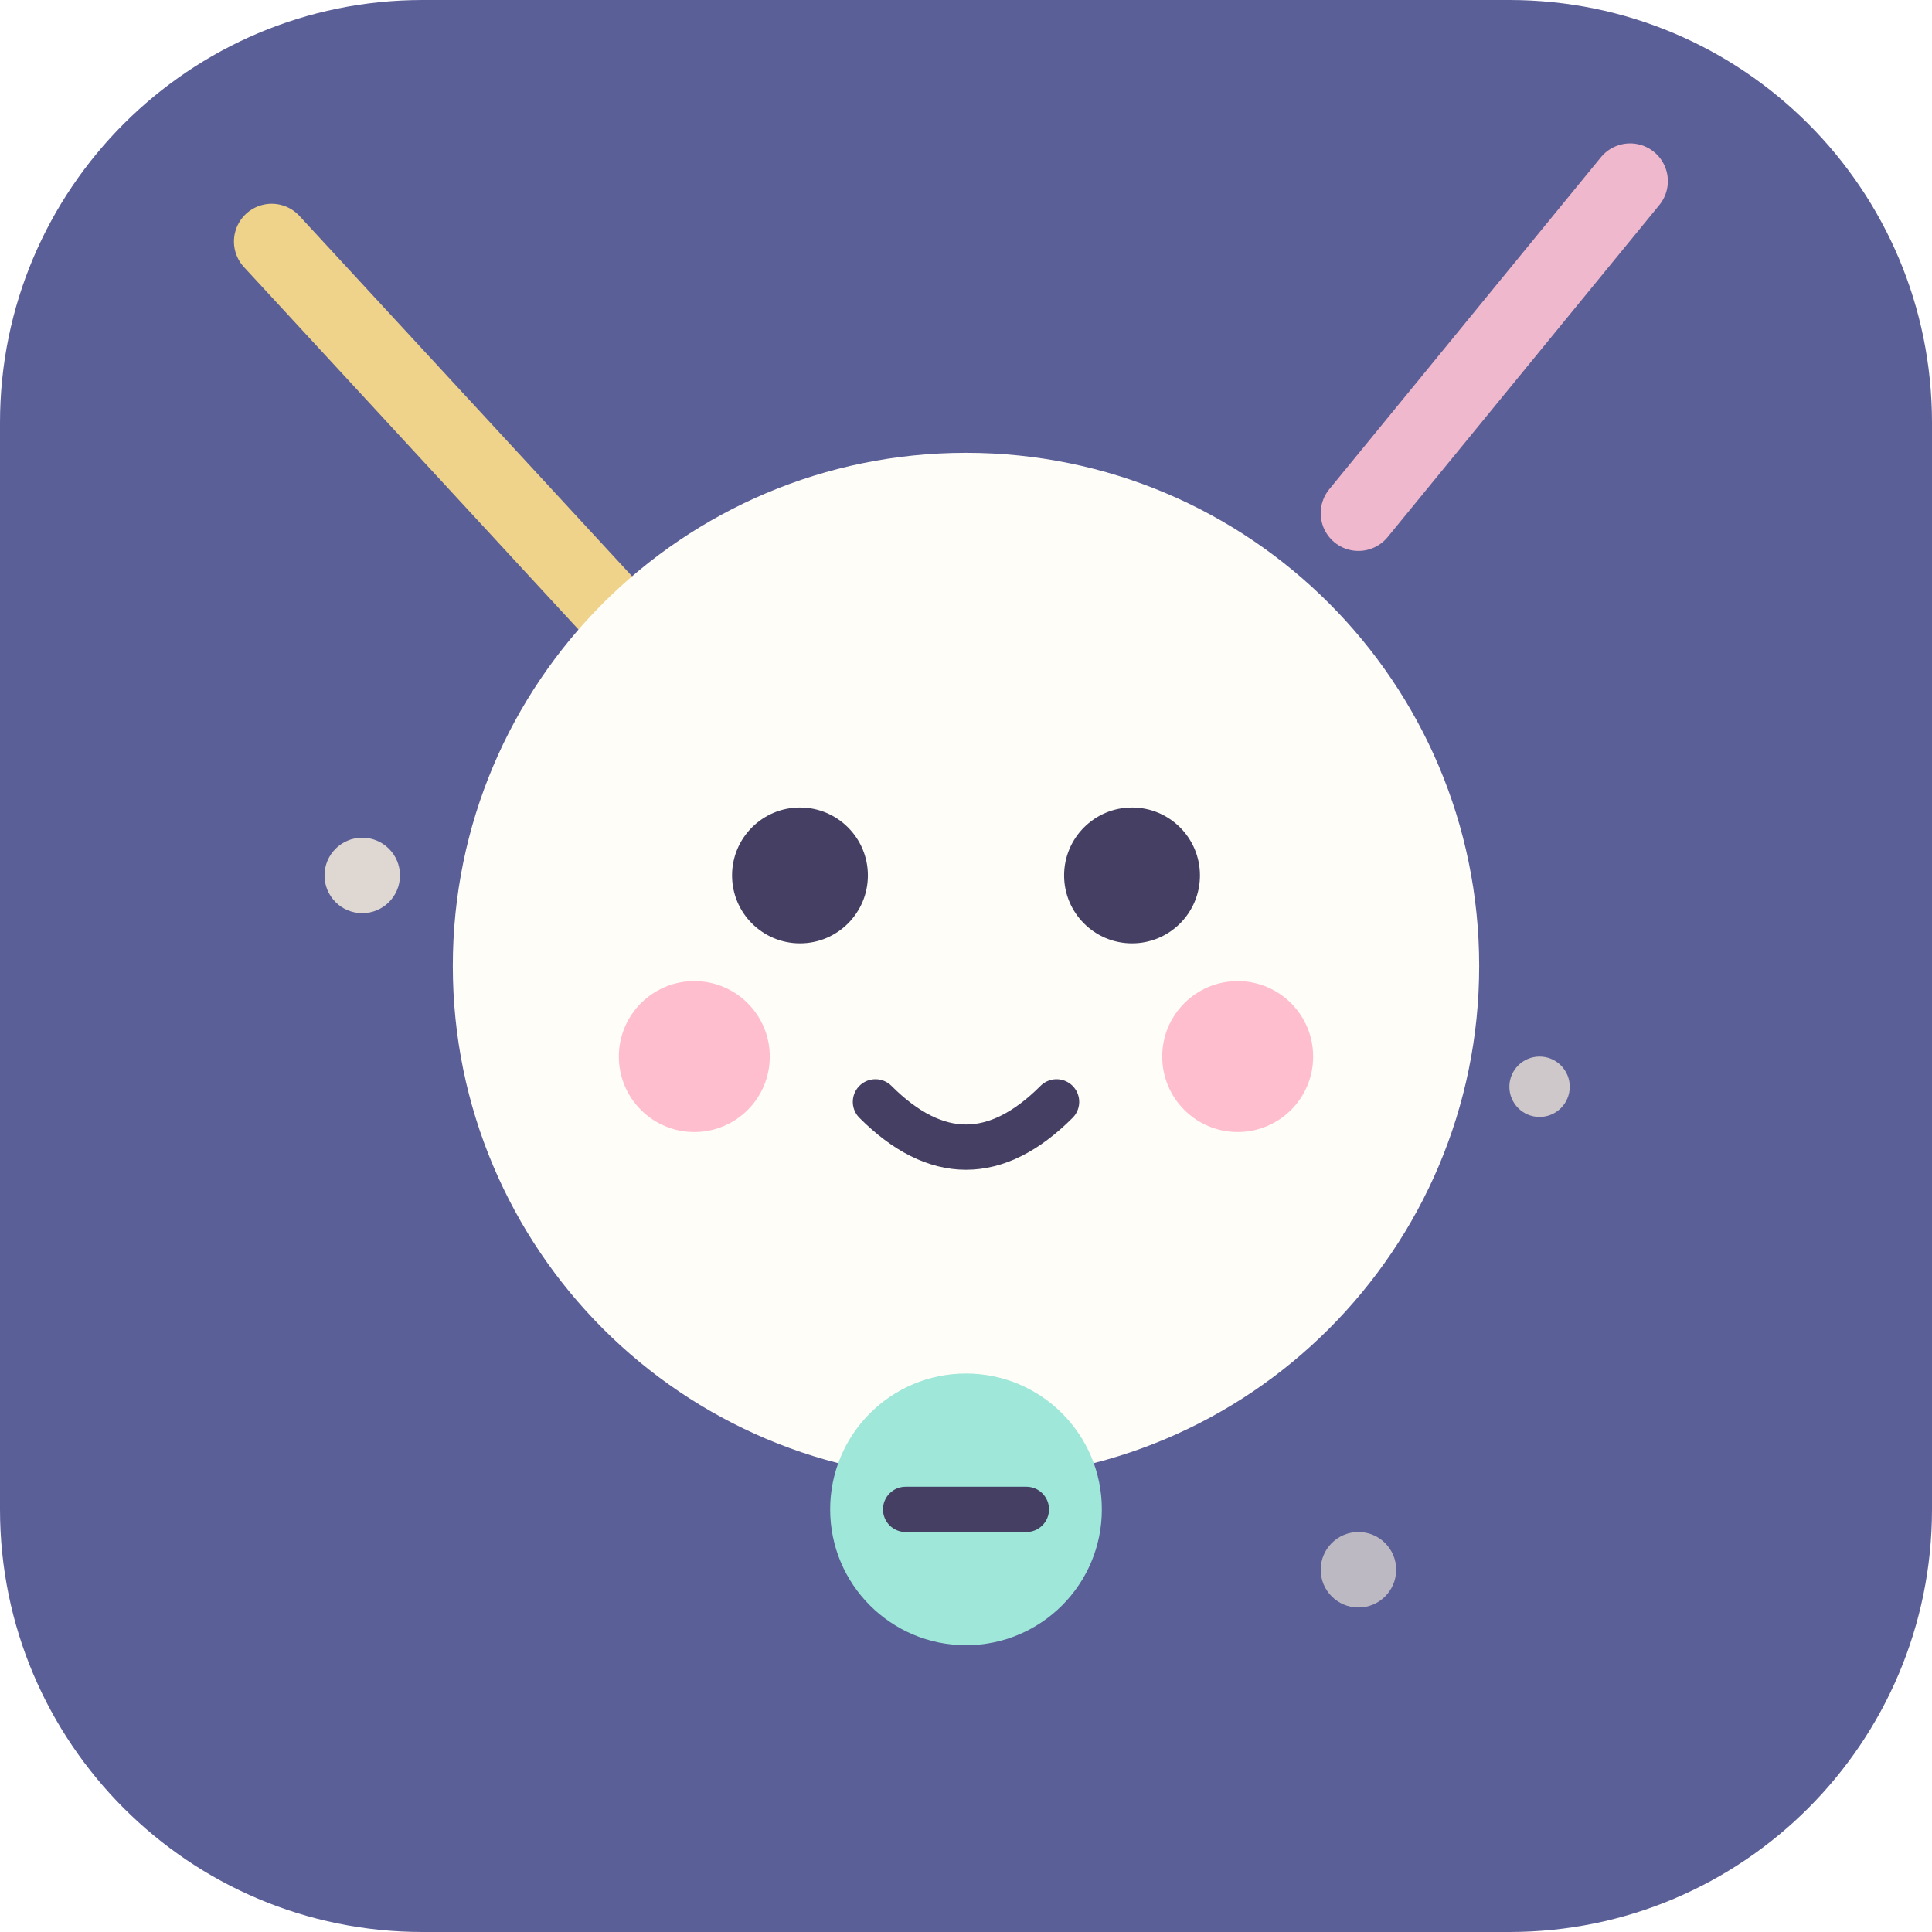
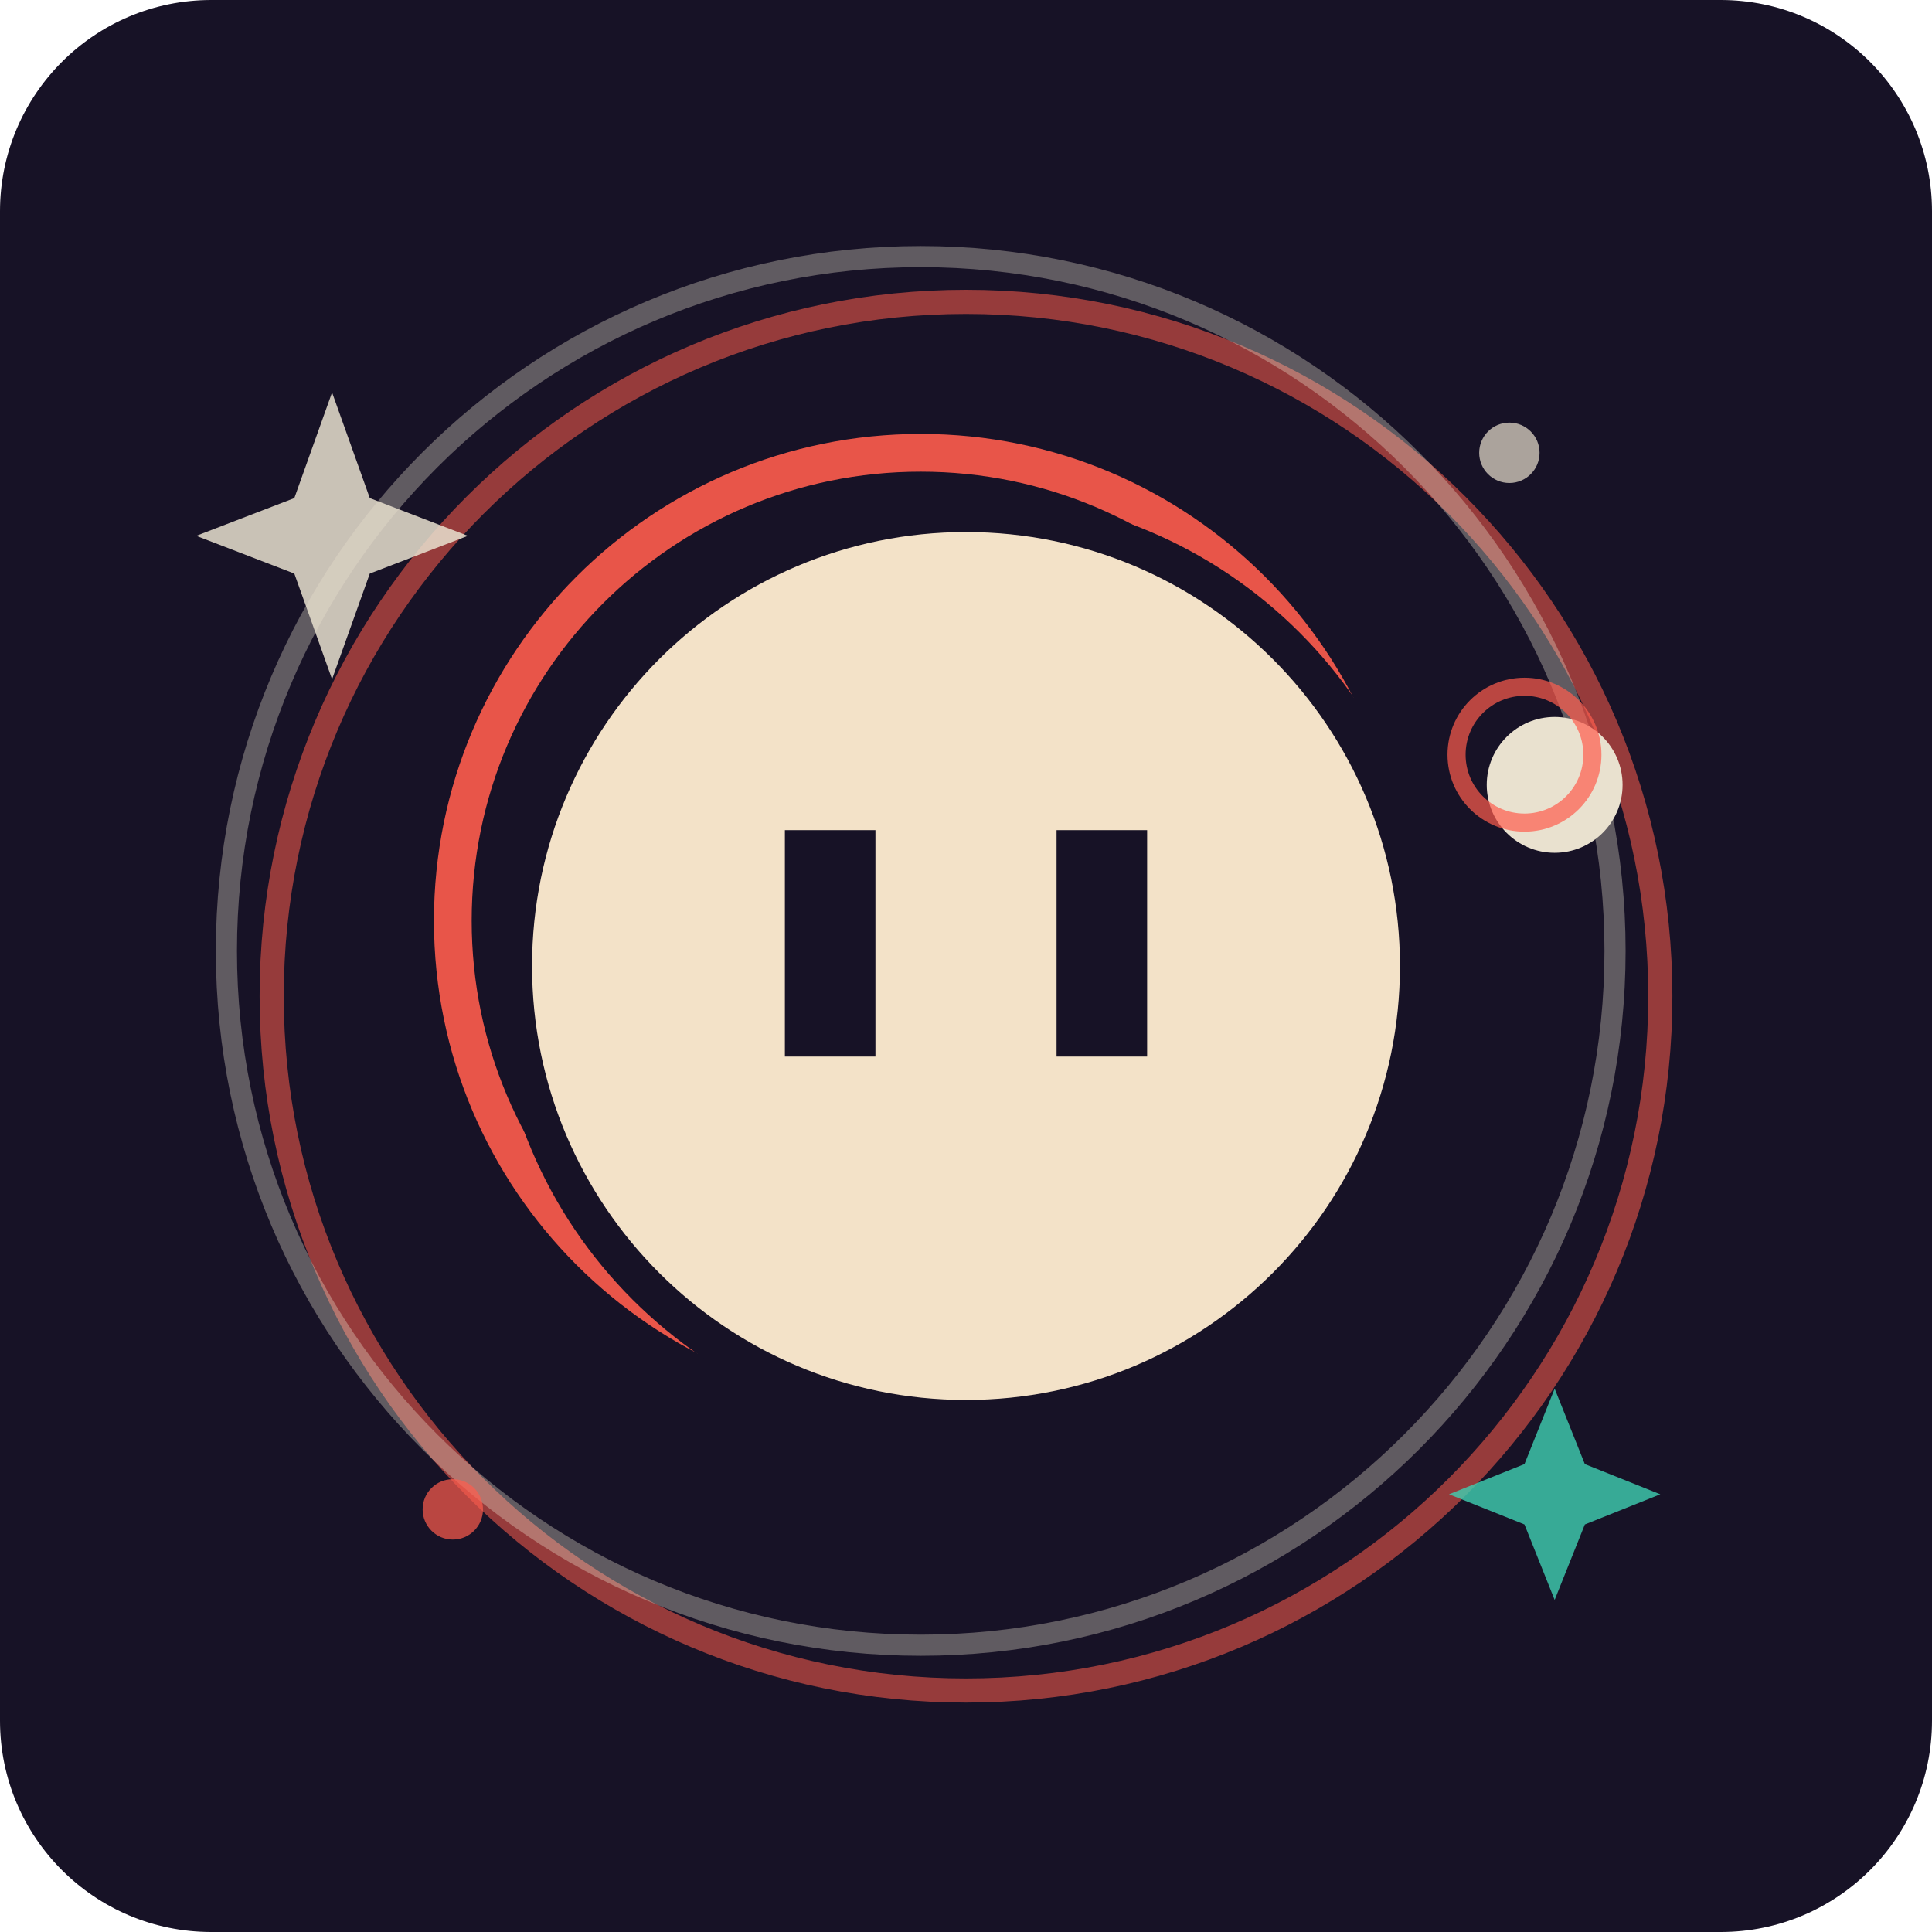
<svg xmlns="http://www.w3.org/2000/svg" width="128" height="128" viewBox="0 0 128 128">
-   <rect width="128" height="128" rx="28" fill="#5b5f97" />
-   <path d="M18 16 L42 42" stroke="#ffe08a" stroke-width="5" stroke-linecap="round" opacity="0.9" />
-   <path d="M108 12 L90 34" stroke="#ffc2d1" stroke-width="5" stroke-linecap="round" opacity="0.9" />
-   <circle cx="24" cy="58" r="2.5" fill="#fff5e1" opacity="0.8" />
-   <circle cx="102" cy="72" r="2" fill="#fff5e1" opacity="0.7" />
-   <circle cx="90" cy="104" r="2.5" fill="#fff5e1" opacity="0.6" />
-   <circle cx="64" cy="64" r="34" fill="#fffdf7" />
-   <circle cx="53" cy="58" r="4.5" fill="#454063" />
-   <circle cx="75" cy="58" r="4.5" fill="#454063" />
-   <circle cx="46" cy="70" r="5" fill="#ffb3c6" opacity="0.85" />
-   <circle cx="82" cy="70" r="5" fill="#ffb3c6" opacity="0.85" />
-   <path d="M58 73 Q64 79 70 73" stroke="#454063" stroke-width="3" fill="none" stroke-linecap="round" />
-   <circle cx="64" cy="100" r="9" fill="#9ee7d9" />
-   <rect x="58.5" y="98.5" width="11" height="3" rx="1.5" fill="#454063" />
+   <rect width="128" height="128" rx="14" fill="#171226" />
+   <circle cx="64" cy="66" r="46" fill="none" stroke="#ff5c4d" stroke-width="1.6" opacity="0.55" />
+   <circle cx="61" cy="63" r="46" fill="none" stroke="#e9e1cf" stroke-width="1.4" opacity="0.35" />
+   <path d="M22 26 L24.5 33 L31 35.5 L24.5 38 L22 45 L19.5 38 L13 35.5 L19.5 33 Z" fill="#e9e1cf" opacity="0.85" />
+   <path d="M103 92 L105 97 L110 99 L105 101 L103 106 L101 101 L96 99 L101 97 Z" fill="#3ecfb2" opacity="0.8" />
+   <circle cx="100" cy="30" r="2" fill="#e9e1cf" opacity="0.7" />
+   <circle cx="30" cy="100" r="2" fill="#ff5c4d" opacity="0.7" />
+   <circle cx="61" cy="61" r="31" fill="none" stroke="#ff5c4d" stroke-width="2.5" opacity="0.9" />
+   <circle cx="64" cy="64" r="30" fill="#f3e2c8" />
+   <circle cx="64" cy="64" r="30" fill="none" stroke="#171226" stroke-width="2.5" />
+   <rect x="52" y="55" width="6" height="15" fill="#171226" />
+   <rect x="70" y="55" width="6" height="15" fill="#171226" />
+   <circle cx="103" cy="52" r="4.5" fill="#e9e1cf" />
+   <circle cx="101" cy="50" r="4.5" fill="none" stroke="#ff5c4d" stroke-width="1.2" opacity="0.7" />
</svg>
